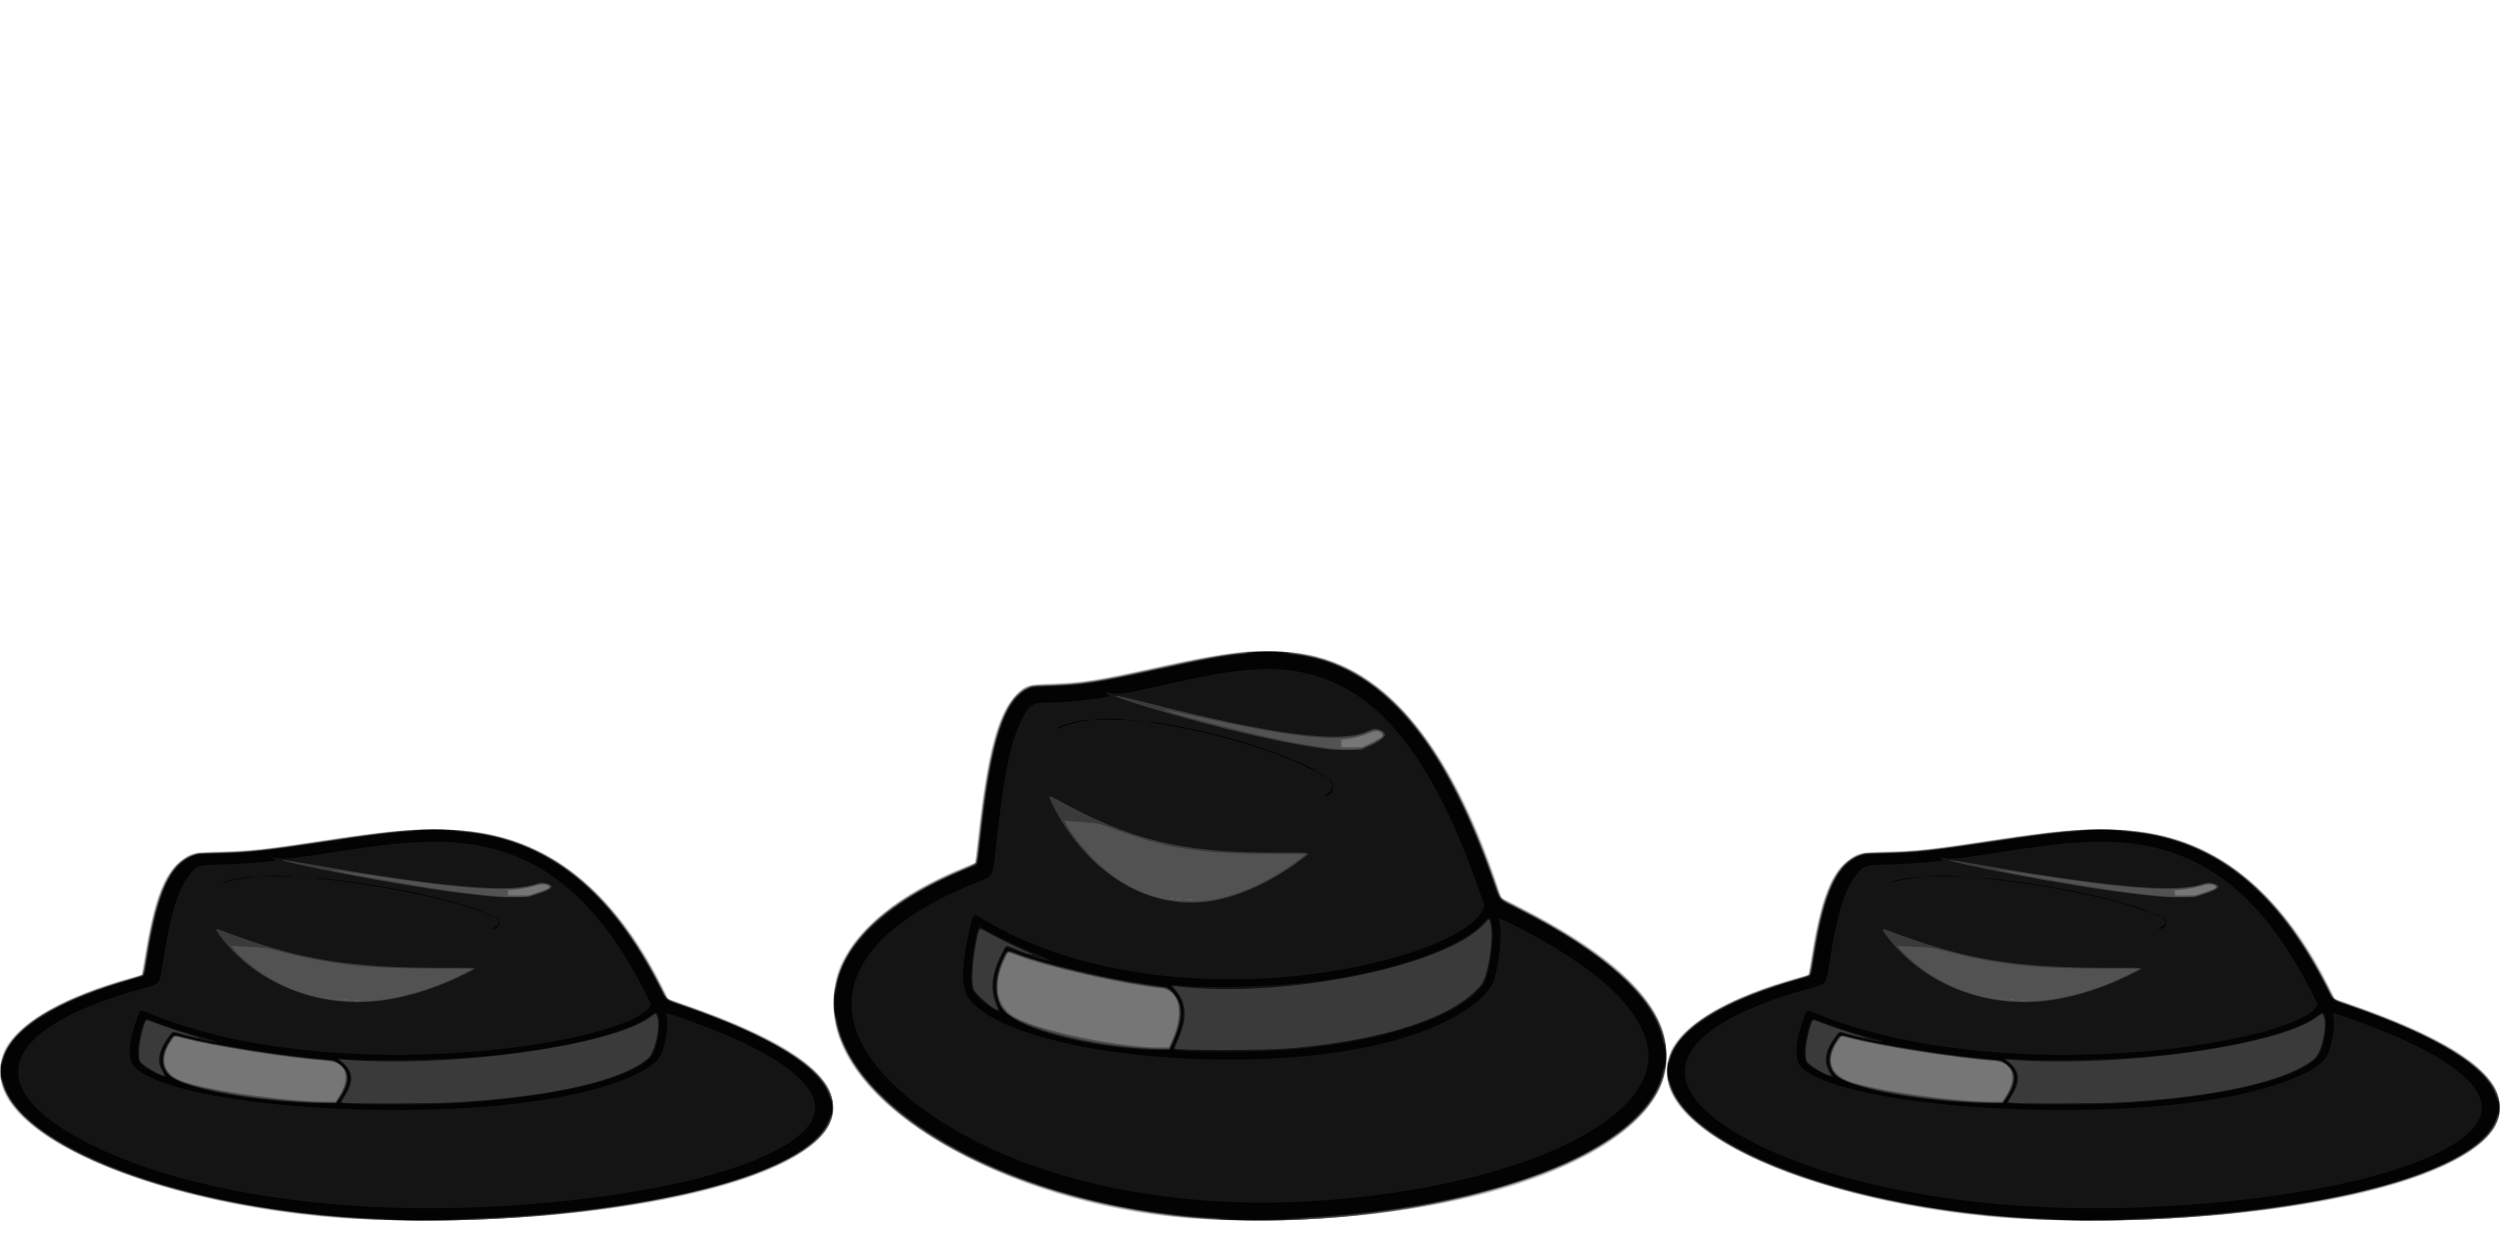
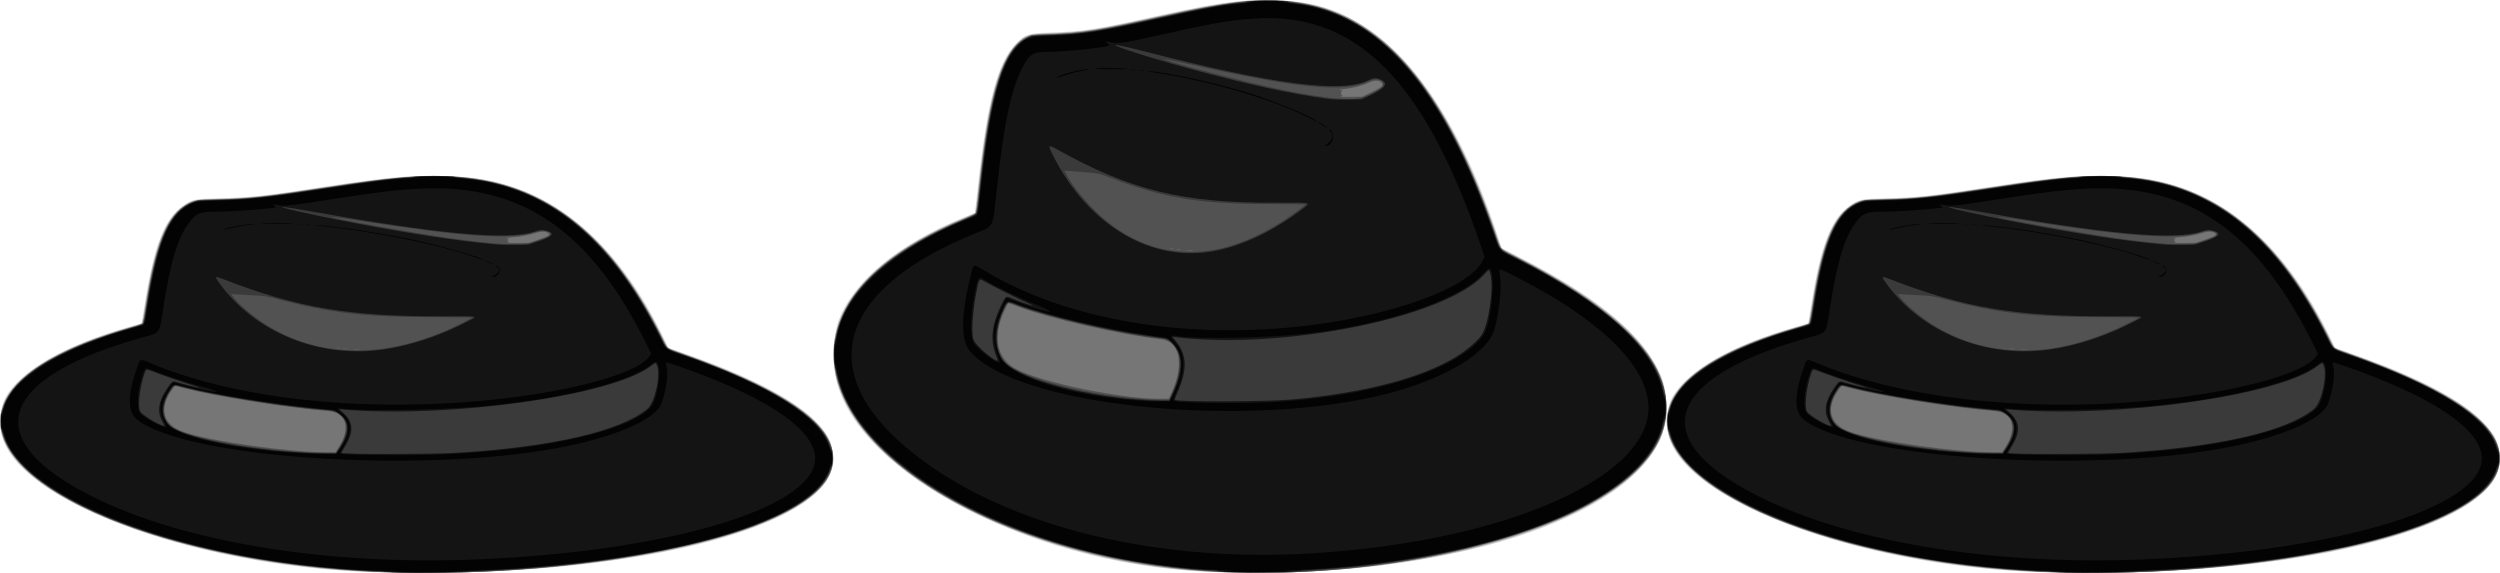
- <svg xmlns="http://www.w3.org/2000/svg" width="96" height="48" viewBox="0 0 25.4 12.7" version="1.1" id="svg10146">
+ <svg xmlns="http://www.w3.org/2000/svg" width="384" height="88" viewBox="0 0 101.6 23.283" version="1.1" id="svg10146">
  <defs id="defs10140" />
  <g id="layer1">
-     <g id="g9733" transform="matrix(0.03330221,0,0,0.03330221,8.520879,5.505627)">
+     <g id="g9733" transform="matrix(0.1332088,0,0,0.1339953,34.08352,-4.462017)">
      <path style="fill:#d0d0d0;stroke-width:0.265" d="M 111.73,206.674 C 56.291,204.082 1.825,174.502 -1.264,145.308 -1.825,140.003 -1.283,133.771 0.034,130.383 4.738,118.281 18.485,107.133 38.705,99.022 c 1.528,-0.613 2.808,-1.14 2.844,-1.17 0.036,-0.031 0.487,-3.856 1.001,-8.501 2.829,-25.539 6.009,-37.243 11.662,-42.913 2.783,-2.792 3.6,-3.045 10.555,-3.269 9.855,-0.318 13.911,-0.947 32.147,-4.987 20.9,-4.63 29.275,-5.536 41.54,-4.491 26.609,2.266 48.013,26.842 62.962,72.29 l 0.85,2.585 5.466,2.761 c 23.939,12.089 38.133,23.942 43.182,36.06 2.294,5.505 2.061,14.502 -0.511,19.753 -12.611,25.749 -71.918,42.657 -138.673,39.536 z" id="path9747" />
      <path style="fill:#a0a0a0;stroke-width:0.265" d="M 111.728,206.569 C 70.468,204.324 27.745,187.22 8.976,165.432 -12.247,140.795 -1.137,115.612 38.043,99.547 c 1.892,-0.776 3.522,-1.477 3.624,-1.559 0.101,-0.082 0.553,-3.542 1.004,-7.689 2.826,-26.007 6.01,-37.919 11.687,-43.721 2.579,-2.636 3.503,-2.916 10.409,-3.155 9.741,-0.337 14.279,-1.052 33.337,-5.253 21.04,-4.638 29.445,-5.539 40.644,-4.357 26.879,2.837 46.574,25.771 62.705,73.022 l 0.632,1.852 3.307,1.677 c 35.593,18.05 49.794,33.555 46.708,50.997 -4.956,28.011 -70.205,49.025 -140.372,45.208 z" id="path9745" />
      <path style="fill:#767676;stroke-width:0.265" d="M 115.169,206.714 C 45.117,202.866 -11.858,165.581 0.095,131.408 4.358,119.22 17.738,108.072 38.173,99.683 c 2.892,-1.187 3.744,-1.649 3.838,-2.082 0.067,-0.306 0.543,-4.425 1.058,-9.155 3.038,-27.9 7.14,-40.444 14.378,-43.967 1.092,-0.531 1.812,-0.623 6.261,-0.797 11.011,-0.43 14.709,-1.007 34.66,-5.415 23.735,-5.243 33.941,-6.037 45.44,-3.533 23.714,5.164 42.367,27.997 56.412,69.057 1.89,5.524 1.157,4.774 8.082,8.279 50.682,25.656 58.391,53.609 20.505,74.348 -25.523,13.971 -73.33,22.509 -113.639,20.295 z" id="path9743" />
      <path style="fill:#525252;stroke-width:0.265" d="M 118.741,206.804 C 55.139,204.333 -1.382,173.221 -1.348,140.702 -1.332,124.876 11.857,110.989 36.985,100.338 c 2.474,-1.049 4.648,-2.045 4.831,-2.215 0.211,-0.195 0.672,-3.359 1.256,-8.63 3.189,-28.779 7.114,-41.103 14.257,-44.768 l 1.617,-0.829 5.689,-0.187 c 9.774,-0.322 14.598,-1.065 32.307,-4.976 13.265,-2.93 17.056,-3.663 23.52,-4.553 36.713,-5.052 60.698,15.784 79.375,68.952 l 2.045,5.821 1.557,0.783 c 40.492,20.355 55.063,37.974 46.821,56.612 -10.679,24.147 -71.305,42.797 -131.518,40.457 z m -16.881,-55.122 c 3.591,-8.065 2.074,-14.878 -3.445,-15.475 -12.011,-1.298 -34.248,-6.338 -43.723,-9.908 -1.569,-0.591 -2.899,-1.075 -2.955,-1.075 -0.056,0 -0.574,1.008 -1.152,2.24 -3.765,8.035 -2.38,14.663 3.73,17.847 7.763,4.046 32.659,9.106 43.916,8.925 l 2.509,-0.04 z m 6.232,-42.525 c -0.473,-0.059 -1.247,-0.059 -1.72,0 -0.473,0.059 -0.086,0.107 0.86,0.107 0.946,0 1.333,-0.048 0.86,-0.107 z m -3.701,-0.259 c -0.325,-0.063 -0.921,-0.064 -1.323,-0.004 -0.402,0.061 -0.136,0.112 0.592,0.114 0.728,0.002 1.057,-0.048 0.731,-0.111 z m -2.38,-0.252 c -0.179,-0.072 -0.536,-0.077 -0.794,-0.01 -0.257,0.067 -0.111,0.126 0.326,0.132 0.437,0.005 0.647,-0.05 0.468,-0.122 z m 60.542,-47.385 c 3.099,-1.509 3.673,-1.982 3.24,-2.668 -0.615,-0.974 -2.187,-1.083 -3.921,-0.272 -1.949,0.912 -4.902,1.682 -7.544,1.968 -1.726,0.187 -1.864,0.238 -1.058,0.393 0.509,0.098 0.718,0.194 0.463,0.213 -0.308,0.023 -0.463,0.256 -0.463,0.696 0,0.44 0.155,0.673 0.463,0.696 0.255,0.019 0.046,0.129 -0.463,0.243 -0.569,0.128 0.5,0.186 2.778,0.151 l 3.704,-0.057 z" id="path9741" />
      <path style="fill:#3a3a3a;stroke-width:0.265" d="M 117.947,206.702 C 41.125,203.069 -18.732,160.564 3.309,125.295 9.349,115.629 21.591,106.723 38.137,99.956 c 4.525,-1.85 4.098,-1.133 4.798,-8.07 3.134,-31.078 7.64,-44.814 15.613,-47.603 0.536,-0.188 2.875,-0.369 5.556,-0.431 9.732,-0.225 14.288,-0.927 33.47,-5.153 19.389,-4.272 27.88,-5.511 35.454,-5.175 3.733,0.166 4.235,0.231 9.525,1.236 24.234,4.605 42.329,26.29 57.276,68.636 2.221,6.293 1.288,5.292 8.209,8.803 50.763,25.752 58.418,53.107 20.705,73.987 -24.433,13.527 -72.068,22.348 -110.796,20.517 z m -16.2,-54.164 c 4.034,-8.825 2.57,-15.97 -3.394,-16.567 -11.679,-1.169 -35.18,-6.586 -44.53,-10.264 -2.364,-0.93 -2.296,-0.972 -3.731,2.301 -2.874,6.553 -2.136,13.212 1.782,16.089 6.926,5.084 29.832,10.265 46.258,10.462 l 2.675,0.032 z m 12.231,-43.357 c 6.655,-1.043 14.582,-4.322 21.828,-9.027 2.497,-1.622 6.606,-4.622 6.611,-4.828 0.002,-0.073 -5.087,-0.137 -11.307,-0.144 -21.164,-0.022 -32.025,-1.812 -48.088,-7.924 -3.643,-1.386 -3.774,-1.415 -7.938,-1.708 -2.328,-0.164 -4.685,-0.35 -5.238,-0.414 l -1.004,-0.116 0.812,1.523 c 1.694,3.178 6.354,8.78 10.033,12.063 10.199,9.099 21.494,12.582 34.292,10.576 z m 45.244,-46.165 c 2.166,-0.599 6.487,-2.864 6.808,-3.569 0.817,-1.792 -1.791,-2.685 -4.319,-1.478 -7.396,3.529 -21.482,2.2 -54.438,-5.138 -4.27,-0.951 -7.814,-1.678 -7.875,-1.617 -0.522,0.522 26.48,7.484 37.07,9.557 11.922,2.334 19.669,3.099 22.754,2.246 z" id="path9739" />
      <path style="fill:#141414;stroke-width:0.265" d="m 119.805,206.8 c -2.18,-0.055 -4.079,-0.215 -4.22,-0.356 -0.141,-0.141 -0.977,-0.258 -1.858,-0.258 -4.141,-0.003 -14.245,-1.131 -22.528,-2.513 -47.193,-7.877 -86.29,-31.95 -91.526,-56.355 -0.25,-1.164 -0.58,-2.387 -0.735,-2.717 -0.369,-0.789 -0.364,-7.023 0.007,-7.796 0.158,-0.33 0.489,-1.493 0.735,-2.584 C 2.619,121.189 16.051,109.316 38.44,99.959 c 1.965,-0.821 3.654,-1.574 3.755,-1.674 0.1,-0.1 0.61,-4.051 1.133,-8.78 3.199,-28.939 7.012,-40.907 14.219,-44.623 1.354,-0.698 1.585,-0.727 7.219,-0.915 9.593,-0.319 14.933,-1.145 32.248,-4.986 14.926,-3.312 22.954,-4.773 26.216,-4.773 0.659,0 1.201,-0.135 1.261,-0.315 0.14,-0.421 12.315,-0.466 12.588,-0.047 0.101,0.155 0.932,0.358 1.847,0.451 25.477,2.598 45.682,25.607 60.796,69.232 2.157,6.227 1.281,5.269 7.862,8.592 26.066,13.161 41.177,26.745 43.863,39.43 0.185,0.873 0.451,1.737 0.591,1.921 0.327,0.427 0.335,6.682 0.009,6.906 -0.135,0.093 -0.386,0.79 -0.557,1.549 -4.742,21.072 -43.602,38.476 -97.029,43.455 -3.056,0.285 -7.342,0.598 -9.525,0.697 -2.183,0.099 -4.088,0.272 -4.233,0.384 -0.311,0.241 -15.163,0.481 -20.896,0.337 z m 18.25,-52.321 c 28.99,-2.592 49.654,-9.457 57.821,-19.212 2.29,-2.735 4.129,-14.653 2.929,-18.973 -0.391,-1.407 -0.306,-1.426 -2.031,0.437 -11.835,12.784 -60.794,22.679 -93.484,18.894 l -1.428,-0.165 1.116,1.412 c 3.376,4.27 3.45,8.68 0.266,15.777 -0.433,0.965 -0.715,1.827 -0.627,1.915 0.65,0.652 27.928,0.586 35.438,-0.086 z m -36.193,-1.669 c 2.428,-5.256 3.068,-9.316 1.938,-12.305 -0.744,-1.967 -2.883,-4.363 -4.062,-4.548 -0.463,-0.073 -3.044,-0.441 -5.736,-0.819 -12.23,-1.716 -31.534,-6.3 -39.444,-9.368 -3.199,-1.24 -3.115,-1.268 -4.369,1.477 -3.232,7.08 -2.621,13.853 1.531,16.988 7.115,5.372 28.936,10.342 46.466,10.584 l 2.729,0.038 z M 48.494,142.52 c 0,-0.091 -0.322,-1.014 -0.716,-2.051 -1.569,-4.129 -1.02,-8.836 1.676,-14.364 1.556,-3.192 1.51,-3.163 3.566,-2.241 1.907,0.855 6.038,2.261 6.192,2.107 0.055,-0.056 -1.232,-0.68 -2.861,-1.388 -2.726,-1.185 -9.364,-4.503 -12.011,-6.004 -1.43,-0.811 -1.508,-0.717 -2.199,2.676 -1.313,6.444 -1.734,13.312 -0.933,15.228 0.756,1.809 7.287,7.219 7.287,6.036 z m 66.527,-33.166 c 8.633,-1.723 17.831,-6.138 26.606,-12.769 2.566,-1.939 2.878,-1.868 -7.938,-1.81 -28.736,0.156 -44.715,-3.721 -67.395,-16.351 -2.397,-1.335 -2.494,-1.154 -0.987,1.847 10.799,21.502 30.361,32.946 49.713,29.083 z m 46.714,-46.946 c 5.194,-2.386 6.234,-3.902 3.442,-5.019 -1.456,-0.583 -1.8,-0.55 -3.743,0.357 -8.272,3.859 -28.951,1.149 -68.741,-9.009 -14.317,-3.655 -8.867,-1.239 8.332,3.693 16.435,4.713 32.606,8.476 43.778,10.187 6.033,0.924 5.73,0.899 10.451,0.859 l 4.233,-0.036 z" id="path9737" />
      <path style="fill:#030303;stroke-width:0.265" d="m 120.99,206.74 c -3.88,-0.137 -4.287,-0.187 -2.514,-0.306 l 2.117,-0.142 -2.381,-0.056 C 60.794,204.89 4.199,175.777 -0.571,145.134 c -0.198,-1.274 -0.39,-1.958 -0.426,-1.522 -0.133,1.602 -0.379,-2.447 -0.273,-4.498 0.082,-1.584 0.157,-1.917 0.299,-1.323 l 0.19,0.794 0.031,-0.843 C -0.237,123.935 16.501,108.414 40.756,99.251 c 1.852,-0.7 1.749,-0.352 2.698,-9.085 2.734,-25.162 5.975,-37.505 11.258,-42.873 2.616,-2.658 3.244,-2.856 9.781,-3.08 9.638,-0.33 14.787,-1.124 32.288,-4.98 15.559,-3.428 19.777,-4.2 26.671,-4.884 1.92,-0.19 3.015,-0.378 2.433,-0.418 -0.582,-0.039 0.311,-0.151 1.984,-0.247 1.673,-0.096 4.352,-0.097 5.953,-9.36e-4 1.601,0.096 2.434,0.209 1.852,0.252 -0.695,0.051 -0.242,0.155 1.323,0.303 27.224,2.575 46.604,24.103 62.592,69.531 2.138,6.076 1.492,5.316 6.729,7.908 27.299,13.508 42.754,27.606 45.22,41.248 0.205,1.135 0.402,1.767 0.437,1.403 0.035,-0.364 0.135,0.083 0.222,0.992 0.087,0.91 0.087,2.398 0,3.307 -0.087,0.91 -0.187,1.296 -0.222,0.86 -0.041,-0.505 -0.198,-0.056 -0.431,1.234 -3.865,21.359 -41.307,38.81 -94.968,44.262 -5.064,0.515 -15.045,1.188 -18.5,1.249 -2.661,0.047 -2.663,0.047 -0.814,0.218 1.663,0.154 1.526,0.176 -1.347,0.218 -1.76,0.026 -4.796,0.089 -6.747,0.141 -1.951,0.052 -5.631,0.021 -8.178,-0.07 z m 22.886,-5.592 c 60.708,-3.564 106.111,-23.974 103.051,-46.325 -1.693,-12.364 -16.447,-25.811 -42.384,-38.629 -3.261,-1.611 -3.213,-1.619 -2.823,0.451 0.634,3.368 -0.101,10.842 -1.621,16.466 -1.904,7.047 -14.637,14.801 -31.748,19.335 -42.808,11.342 -114.199,4.267 -128.341,-12.719 -2.732,-3.282 -2.719,-10.481 0.042,-21.952 1.13,-4.694 0.862,-4.542 4.342,-2.453 25.15,15.098 61.735,21.234 99.235,16.644 26.315,-3.221 48.957,-11.614 52.828,-19.582 l 0.598,-1.23 -1.146,-3.35 C 178.671,57.421 157.718,36.659 126.43,38.959 c -7.826,0.575 -12.319,1.363 -28.988,5.079 -11.187,2.494 -12.128,2.613 -15.214,1.917 l -0.794,-0.179 0.611,0.665 0.611,0.665 -0.611,0.15 c -3.104,0.761 -13.505,1.767 -18.27,1.767 -4.551,0 -5.593,0.664 -7.835,4.995 -3.378,6.525 -5.576,17.023 -7.707,36.81 -1.297,12.047 -0.734,10.911 -6.577,13.263 -41.263,16.609 -49.256,41.228 -21.076,64.914 27.317,22.961 73.704,35.055 123.296,32.144 z M 148.779,77.148 c 1.922,-1.325 2.391,-2.8 1.268,-3.983 -0.558,-0.587 -0.684,-0.825 -0.346,-0.651 2.034,1.045 1.112,5.085 -1.161,5.085 -0.284,0 -0.208,-0.143 0.239,-0.451 z m -1.293,-5.904 c -1.436,-0.943 -1.743,-1.252 -0.699,-0.703 1.136,0.598 2.428,1.501 2.117,1.479 -0.146,-0.01 -0.783,-0.36 -1.418,-0.776 z m -4.932,-2.664 C 131.743,63.239 113.023,57.831 96.913,55.394 c -1.819,-0.275 -2.95,-0.507 -2.514,-0.516 1.832,-0.036 8.75,1.14 15.346,2.609 4.133,0.921 6.53,1.531 12.965,3.303 7.222,1.989 21.533,7.677 22.996,9.14 0.394,0.394 0.269,0.34 -3.152,-1.35 z M 66.546,56.83 c 0.766,-0.834 7.109,-2.538 9.262,-2.489 0.807,0.019 0.434,0.133 -1.309,0.402 -1.341,0.207 -3.484,0.734 -4.763,1.171 -3.197,1.093 -3.409,1.154 -3.19,0.915 z m 25.274,-2.172 c 0.327,-0.063 0.863,-0.063 1.191,0 0.327,0.063 0.06,0.115 -0.595,0.115 -0.655,0 -0.923,-0.052 -0.595,-0.115 z m -2.778,-0.267 c 0.4,-0.061 1.055,-0.061 1.455,0 0.4,0.061 0.073,0.11 -0.728,0.11 -0.8,0 -1.128,-0.05 -0.728,-0.11 z M 78.525,54.031 c 1.56,-0.211 9.115,-0.082 9.357,0.161 0.068,0.068 -2.367,0.108 -5.41,0.089 -4.088,-0.026 -5.119,-0.091 -3.947,-0.25 z M 134.881,155.118 c 30.284,-2.093 54.847,-10.141 61.834,-20.259 2.097,-3.037 3.633,-15.81 2.327,-19.358 -0.434,-1.18 -0.636,-1.109 -2.437,0.857 -7.075,7.722 -28.734,15.11 -52.729,17.987 -12.819,1.537 -35.471,1.958 -41.474,0.771 -1.207,-0.239 -1.184,0.513 0.056,1.803 3.452,3.592 3.518,8.837 0.201,16.109 -0.37,0.812 -0.586,1.618 -0.479,1.791 0.474,0.766 22.968,0.973 32.7,0.3 z m -32.879,-2.113 c 3.458,-6.947 3.404,-12.368 -0.16,-15.932 -0.805,-0.805 -1.547,-1.294 -2.095,-1.38 -0.467,-0.073 -3.052,-0.443 -5.744,-0.82 -12.209,-1.713 -30.706,-6.095 -39.182,-9.283 -3.674,-1.382 -3.462,-1.441 -4.747,1.324 -2.727,5.864 -2.972,9.824 -0.893,14.455 2.616,5.829 19.787,11.546 39.663,13.206 1.892,0.158 3.916,0.327 4.498,0.376 0.582,0.049 2.547,0.077 4.366,0.063 l 3.307,-0.025 z M 49.087,142.803 c -0.038,-0.137 -0.443,-1.32 -0.899,-2.63 -0.997,-2.86 -1.133,-6.033 -0.381,-8.864 0.437,-1.645 3.145,-7.673 3.447,-7.673 0.08,0 1.128,0.404 2.331,0.897 1.202,0.494 3.685,1.382 5.518,1.975 6.518,2.107 7.277,1.633 1.224,-0.765 -5.723,-2.267 -13.096,-5.82 -16.626,-8.011 -0.802,-0.498 -1.214,-0.007 -1.665,1.98 -1.77,7.799 -2.151,15.308 -0.888,17.457 1.503,2.557 8.454,7.489 7.939,5.633 z" id="path9735" />
    </g>
-     <g id="g9733-7" transform="matrix(0.03330221,0,0,0.02287932,16.98755,7.663812)">
+     <g id="g9733-7" transform="matrix(0.1332088,0,0,0.09288313,67.95018,4.050761)">
      <path style="fill:#d0d0d0;stroke-width:0.265" d="M 111.73,206.674 C 56.291,204.082 1.825,174.502 -1.264,145.308 -1.825,140.003 -1.283,133.771 0.034,130.383 4.738,118.281 18.485,107.133 38.705,99.022 c 1.528,-0.613 2.808,-1.14 2.844,-1.17 0.036,-0.031 0.487,-3.856 1.001,-8.501 2.829,-25.539 6.009,-37.243 11.662,-42.913 2.783,-2.792 3.6,-3.045 10.555,-3.269 9.855,-0.318 13.911,-0.947 32.147,-4.987 20.9,-4.63 29.275,-5.536 41.54,-4.491 26.609,2.266 48.013,26.842 62.962,72.29 l 0.85,2.585 5.466,2.761 c 23.939,12.089 38.133,23.942 43.182,36.06 2.294,5.505 2.061,14.502 -0.511,19.753 -12.611,25.749 -71.918,42.657 -138.673,39.536 z" id="path9747-6" />
      <path style="fill:#a0a0a0;stroke-width:0.265" d="M 111.728,206.569 C 70.468,204.324 27.745,187.22 8.976,165.432 -12.247,140.795 -1.137,115.612 38.043,99.547 c 1.892,-0.776 3.522,-1.477 3.624,-1.559 0.101,-0.082 0.553,-3.542 1.004,-7.689 2.826,-26.007 6.01,-37.919 11.687,-43.721 2.579,-2.636 3.503,-2.916 10.409,-3.155 9.741,-0.337 14.279,-1.052 33.337,-5.253 21.04,-4.638 29.445,-5.539 40.644,-4.357 26.879,2.837 46.574,25.771 62.705,73.022 l 0.632,1.852 3.307,1.677 c 35.593,18.05 49.794,33.555 46.708,50.997 -4.956,28.011 -70.205,49.025 -140.372,45.208 z" id="path9745-0" />
      <path style="fill:#767676;stroke-width:0.265" d="M 115.169,206.714 C 45.117,202.866 -11.858,165.581 0.095,131.408 4.358,119.22 17.738,108.072 38.173,99.683 c 2.892,-1.187 3.744,-1.649 3.838,-2.082 0.067,-0.306 0.543,-4.425 1.058,-9.155 3.038,-27.9 7.14,-40.444 14.378,-43.967 1.092,-0.531 1.812,-0.623 6.261,-0.797 11.011,-0.43 14.709,-1.007 34.66,-5.415 23.735,-5.243 33.941,-6.037 45.44,-3.533 23.714,5.164 42.367,27.997 56.412,69.057 1.89,5.524 1.157,4.774 8.082,8.279 50.682,25.656 58.391,53.609 20.505,74.348 -25.523,13.971 -73.33,22.509 -113.639,20.295 z" id="path9743-0" />
      <path style="fill:#525252;stroke-width:0.265" d="M 118.741,206.804 C 55.139,204.333 -1.382,173.221 -1.348,140.702 -1.332,124.876 11.857,110.989 36.985,100.338 c 2.474,-1.049 4.648,-2.045 4.831,-2.215 0.211,-0.195 0.672,-3.359 1.256,-8.63 3.189,-28.779 7.114,-41.103 14.257,-44.768 l 1.617,-0.829 5.689,-0.187 c 9.774,-0.322 14.598,-1.065 32.307,-4.976 13.265,-2.93 17.056,-3.663 23.52,-4.553 36.713,-5.052 60.698,15.784 79.375,68.952 l 2.045,5.821 1.557,0.783 c 40.492,20.355 55.063,37.974 46.821,56.612 -10.679,24.147 -71.305,42.797 -131.518,40.457 z m -16.881,-55.122 c 3.591,-8.065 2.074,-14.878 -3.445,-15.475 -12.011,-1.298 -34.248,-6.338 -43.723,-9.908 -1.569,-0.591 -2.899,-1.075 -2.955,-1.075 -0.056,0 -0.574,1.008 -1.152,2.24 -3.765,8.035 -2.38,14.663 3.73,17.847 7.763,4.046 32.659,9.106 43.916,8.925 l 2.509,-0.04 z m 6.232,-42.525 c -0.473,-0.059 -1.247,-0.059 -1.72,0 -0.473,0.059 -0.086,0.107 0.86,0.107 0.946,0 1.333,-0.048 0.86,-0.107 z m -3.701,-0.259 c -0.325,-0.063 -0.921,-0.064 -1.323,-0.004 -0.402,0.061 -0.136,0.112 0.592,0.114 0.728,0.002 1.057,-0.048 0.731,-0.111 z m -2.38,-0.252 c -0.179,-0.072 -0.536,-0.077 -0.794,-0.01 -0.257,0.067 -0.111,0.126 0.326,0.132 0.437,0.005 0.647,-0.05 0.468,-0.122 z m 60.542,-47.385 c 3.099,-1.509 3.673,-1.982 3.24,-2.668 -0.615,-0.974 -2.187,-1.083 -3.921,-0.272 -1.949,0.912 -4.902,1.682 -7.544,1.968 -1.726,0.187 -1.864,0.238 -1.058,0.393 0.509,0.098 0.718,0.194 0.463,0.213 -0.308,0.023 -0.463,0.256 -0.463,0.696 0,0.44 0.155,0.673 0.463,0.696 0.255,0.019 0.046,0.129 -0.463,0.243 -0.569,0.128 0.5,0.186 2.778,0.151 l 3.704,-0.057 z" id="path9741-9" />
      <path style="fill:#3a3a3a;stroke-width:0.265" d="M 117.947,206.702 C 41.125,203.069 -18.732,160.564 3.309,125.295 9.349,115.629 21.591,106.723 38.137,99.956 c 4.525,-1.85 4.098,-1.133 4.798,-8.07 3.134,-31.078 7.64,-44.814 15.613,-47.603 0.536,-0.188 2.875,-0.369 5.556,-0.431 9.732,-0.225 14.288,-0.927 33.47,-5.153 19.389,-4.272 27.88,-5.511 35.454,-5.175 3.733,0.166 4.235,0.231 9.525,1.236 24.234,4.605 42.329,26.29 57.276,68.636 2.221,6.293 1.288,5.292 8.209,8.803 50.763,25.752 58.418,53.107 20.705,73.987 -24.433,13.527 -72.068,22.348 -110.796,20.517 z m -16.2,-54.164 c 4.034,-8.825 2.57,-15.97 -3.394,-16.567 -11.679,-1.169 -35.18,-6.586 -44.53,-10.264 -2.364,-0.93 -2.296,-0.972 -3.731,2.301 -2.874,6.553 -2.136,13.212 1.782,16.089 6.926,5.084 29.832,10.265 46.258,10.462 l 2.675,0.032 z m 12.231,-43.357 c 6.655,-1.043 14.582,-4.322 21.828,-9.027 2.497,-1.622 6.606,-4.622 6.611,-4.828 0.002,-0.073 -5.087,-0.137 -11.307,-0.144 -21.164,-0.022 -32.025,-1.812 -48.088,-7.924 -3.643,-1.386 -3.774,-1.415 -7.938,-1.708 -2.328,-0.164 -4.685,-0.35 -5.238,-0.414 l -1.004,-0.116 0.812,1.523 c 1.694,3.178 6.354,8.78 10.033,12.063 10.199,9.099 21.494,12.582 34.292,10.576 z m 45.244,-46.165 c 2.166,-0.599 6.487,-2.864 6.808,-3.569 0.817,-1.792 -1.791,-2.685 -4.319,-1.478 -7.396,3.529 -21.482,2.2 -54.438,-5.138 -4.27,-0.951 -7.814,-1.678 -7.875,-1.617 -0.522,0.522 26.48,7.484 37.07,9.557 11.922,2.334 19.669,3.099 22.754,2.246 z" id="path9739-5" />
      <path style="fill:#141414;stroke-width:0.265" d="m 119.805,206.8 c -2.18,-0.055 -4.079,-0.215 -4.22,-0.356 -0.141,-0.141 -0.977,-0.258 -1.858,-0.258 -4.141,-0.003 -14.245,-1.131 -22.528,-2.513 -47.193,-7.877 -86.29,-31.95 -91.526,-56.355 -0.25,-1.164 -0.58,-2.387 -0.735,-2.717 -0.369,-0.789 -0.364,-7.023 0.007,-7.796 0.158,-0.33 0.489,-1.493 0.735,-2.584 C 2.619,121.189 16.051,109.316 38.44,99.959 c 1.965,-0.821 3.654,-1.574 3.755,-1.674 0.1,-0.1 0.61,-4.051 1.133,-8.78 3.199,-28.939 7.012,-40.907 14.219,-44.623 1.354,-0.698 1.585,-0.727 7.219,-0.915 9.593,-0.319 14.933,-1.145 32.248,-4.986 14.926,-3.312 22.954,-4.773 26.216,-4.773 0.659,0 1.201,-0.135 1.261,-0.315 0.14,-0.421 12.315,-0.466 12.588,-0.047 0.101,0.155 0.932,0.358 1.847,0.451 25.477,2.598 45.682,25.607 60.796,69.232 2.157,6.227 1.281,5.269 7.862,8.592 26.066,13.161 41.177,26.745 43.863,39.43 0.185,0.873 0.451,1.737 0.591,1.921 0.327,0.427 0.335,6.682 0.009,6.906 -0.135,0.093 -0.386,0.79 -0.557,1.549 -4.742,21.072 -43.602,38.476 -97.029,43.455 -3.056,0.285 -7.342,0.598 -9.525,0.697 -2.183,0.099 -4.088,0.272 -4.233,0.384 -0.311,0.241 -15.163,0.481 -20.896,0.337 z m 18.25,-52.321 c 28.99,-2.592 49.654,-9.457 57.821,-19.212 2.29,-2.735 4.129,-14.653 2.929,-18.973 -0.391,-1.407 -0.306,-1.426 -2.031,0.437 -11.835,12.784 -60.794,22.679 -93.484,18.894 l -1.428,-0.165 1.116,1.412 c 3.376,4.27 3.45,8.68 0.266,15.777 -0.433,0.965 -0.715,1.827 -0.627,1.915 0.65,0.652 27.928,0.586 35.438,-0.086 z m -36.193,-1.669 c 2.428,-5.256 3.068,-9.316 1.938,-12.305 -0.744,-1.967 -2.883,-4.363 -4.062,-4.548 -0.463,-0.073 -3.044,-0.441 -5.736,-0.819 -12.23,-1.716 -31.534,-6.3 -39.444,-9.368 -3.199,-1.24 -3.115,-1.268 -4.369,1.477 -3.232,7.08 -2.621,13.853 1.531,16.988 7.115,5.372 28.936,10.342 46.466,10.584 l 2.729,0.038 z M 48.494,142.52 c 0,-0.091 -0.322,-1.014 -0.716,-2.051 -1.569,-4.129 -1.02,-8.836 1.676,-14.364 1.556,-3.192 1.51,-3.163 3.566,-2.241 1.907,0.855 6.038,2.261 6.192,2.107 0.055,-0.056 -1.232,-0.68 -2.861,-1.388 -2.726,-1.185 -9.364,-4.503 -12.011,-6.004 -1.43,-0.811 -1.508,-0.717 -2.199,2.676 -1.313,6.444 -1.734,13.312 -0.933,15.228 0.756,1.809 7.287,7.219 7.287,6.036 z m 66.527,-33.166 c 8.633,-1.723 17.831,-6.138 26.606,-12.769 2.566,-1.939 2.878,-1.868 -7.938,-1.81 -28.736,0.156 -44.715,-3.721 -67.395,-16.351 -2.397,-1.335 -2.494,-1.154 -0.987,1.847 10.799,21.502 30.361,32.946 49.713,29.083 z m 46.714,-46.946 c 5.194,-2.386 6.234,-3.902 3.442,-5.019 -1.456,-0.583 -1.8,-0.55 -3.743,0.357 -8.272,3.859 -28.951,1.149 -68.741,-9.009 -14.317,-3.655 -8.867,-1.239 8.332,3.693 16.435,4.713 32.606,8.476 43.778,10.187 6.033,0.924 5.73,0.899 10.451,0.859 l 4.233,-0.036 z" id="path9737-6" />
      <path style="fill:#030303;stroke-width:0.265" d="m 120.99,206.74 c -3.88,-0.137 -4.287,-0.187 -2.514,-0.306 l 2.117,-0.142 -2.381,-0.056 C 60.794,204.89 4.199,175.777 -0.571,145.134 c -0.198,-1.274 -0.39,-1.958 -0.426,-1.522 -0.133,1.602 -0.379,-2.447 -0.273,-4.498 0.082,-1.584 0.157,-1.917 0.299,-1.323 l 0.19,0.794 0.031,-0.843 C -0.237,123.935 16.501,108.414 40.756,99.251 c 1.852,-0.7 1.749,-0.352 2.698,-9.085 2.734,-25.162 5.975,-37.505 11.258,-42.873 2.616,-2.658 3.244,-2.856 9.781,-3.08 9.638,-0.33 14.787,-1.124 32.288,-4.98 15.559,-3.428 19.777,-4.2 26.671,-4.884 1.92,-0.19 3.015,-0.378 2.433,-0.418 -0.582,-0.039 0.311,-0.151 1.984,-0.247 1.673,-0.096 4.352,-0.097 5.953,-9.36e-4 1.601,0.096 2.434,0.209 1.852,0.252 -0.695,0.051 -0.242,0.155 1.323,0.303 27.224,2.575 46.604,24.103 62.592,69.531 2.138,6.076 1.492,5.316 6.729,7.908 27.299,13.508 42.754,27.606 45.22,41.248 0.205,1.135 0.402,1.767 0.437,1.403 0.035,-0.364 0.135,0.083 0.222,0.992 0.087,0.91 0.087,2.398 0,3.307 -0.087,0.91 -0.187,1.296 -0.222,0.86 -0.041,-0.505 -0.198,-0.056 -0.431,1.234 -3.865,21.359 -41.307,38.81 -94.968,44.262 -5.064,0.515 -15.045,1.188 -18.5,1.249 -2.661,0.047 -2.663,0.047 -0.814,0.218 1.663,0.154 1.526,0.176 -1.347,0.218 -1.76,0.026 -4.796,0.089 -6.747,0.141 -1.951,0.052 -5.631,0.021 -8.178,-0.07 z m 22.886,-5.592 c 60.708,-3.564 106.111,-23.974 103.051,-46.325 -1.693,-12.364 -16.447,-25.811 -42.384,-38.629 -3.261,-1.611 -3.213,-1.619 -2.823,0.451 0.634,3.368 -0.101,10.842 -1.621,16.466 -1.904,7.047 -14.637,14.801 -31.748,19.335 -42.808,11.342 -114.199,4.267 -128.341,-12.719 -2.732,-3.282 -2.719,-10.481 0.042,-21.952 1.13,-4.694 0.862,-4.542 4.342,-2.453 25.15,15.098 61.735,21.234 99.235,16.644 26.315,-3.221 48.957,-11.614 52.828,-19.582 l 0.598,-1.23 -1.146,-3.35 C 178.671,57.421 157.718,36.659 126.43,38.959 c -7.826,0.575 -12.319,1.363 -28.988,5.079 -11.187,2.494 -12.128,2.613 -15.214,1.917 l -0.794,-0.179 0.611,0.665 0.611,0.665 -0.611,0.15 c -3.104,0.761 -13.505,1.767 -18.27,1.767 -4.551,0 -5.593,0.664 -7.835,4.995 -3.378,6.525 -5.576,17.023 -7.707,36.81 -1.297,12.047 -0.734,10.911 -6.577,13.263 -41.263,16.609 -49.256,41.228 -21.076,64.914 27.317,22.961 73.704,35.055 123.296,32.144 z M 148.779,77.148 c 1.922,-1.325 2.391,-2.8 1.268,-3.983 -0.558,-0.587 -0.684,-0.825 -0.346,-0.651 2.034,1.045 1.112,5.085 -1.161,5.085 -0.284,0 -0.208,-0.143 0.239,-0.451 z m -1.293,-5.904 c -1.436,-0.943 -1.743,-1.252 -0.699,-0.703 1.136,0.598 2.428,1.501 2.117,1.479 -0.146,-0.01 -0.783,-0.36 -1.418,-0.776 z m -4.932,-2.664 C 131.743,63.239 113.023,57.831 96.913,55.394 c -1.819,-0.275 -2.95,-0.507 -2.514,-0.516 1.832,-0.036 8.75,1.14 15.346,2.609 4.133,0.921 6.53,1.531 12.965,3.303 7.222,1.989 21.533,7.677 22.996,9.14 0.394,0.394 0.269,0.34 -3.152,-1.35 z M 66.546,56.83 c 0.766,-0.834 7.109,-2.538 9.262,-2.489 0.807,0.019 0.434,0.133 -1.309,0.402 -1.341,0.207 -3.484,0.734 -4.763,1.171 -3.197,1.093 -3.409,1.154 -3.19,0.915 z m 25.274,-2.172 c 0.327,-0.063 0.863,-0.063 1.191,0 0.327,0.063 0.06,0.115 -0.595,0.115 -0.655,0 -0.923,-0.052 -0.595,-0.115 z m -2.778,-0.267 c 0.4,-0.061 1.055,-0.061 1.455,0 0.4,0.061 0.073,0.11 -0.728,0.11 -0.8,0 -1.128,-0.05 -0.728,-0.11 z M 78.525,54.031 c 1.56,-0.211 9.115,-0.082 9.357,0.161 0.068,0.068 -2.367,0.108 -5.41,0.089 -4.088,-0.026 -5.119,-0.091 -3.947,-0.25 z M 134.881,155.118 c 30.284,-2.093 54.847,-10.141 61.834,-20.259 2.097,-3.037 3.633,-15.81 2.327,-19.358 -0.434,-1.18 -0.636,-1.109 -2.437,0.857 -7.075,7.722 -28.734,15.11 -52.729,17.987 -12.819,1.537 -35.471,1.958 -41.474,0.771 -1.207,-0.239 -1.184,0.513 0.056,1.803 3.452,3.592 3.518,8.837 0.201,16.109 -0.37,0.812 -0.586,1.618 -0.479,1.791 0.474,0.766 22.968,0.973 32.7,0.3 z m -32.879,-2.113 c 3.458,-6.947 3.404,-12.368 -0.16,-15.932 -0.805,-0.805 -1.547,-1.294 -2.095,-1.38 -0.467,-0.073 -3.052,-0.443 -5.744,-0.82 -12.209,-1.713 -30.706,-6.095 -39.182,-9.283 -3.674,-1.382 -3.462,-1.441 -4.747,1.324 -2.727,5.864 -2.972,9.824 -0.893,14.455 2.616,5.829 19.787,11.546 39.663,13.206 1.892,0.158 3.916,0.327 4.498,0.376 0.582,0.049 2.547,0.077 4.366,0.063 l 3.307,-0.025 z M 49.087,142.803 c -0.038,-0.137 -0.443,-1.32 -0.899,-2.63 -0.997,-2.86 -1.133,-6.033 -0.381,-8.864 0.437,-1.645 3.145,-7.673 3.447,-7.673 0.08,0 1.128,0.404 2.331,0.897 1.202,0.494 3.685,1.382 5.518,1.975 6.518,2.107 7.277,1.633 1.224,-0.765 -5.723,-2.267 -13.096,-5.82 -16.626,-8.011 -0.802,-0.498 -1.214,-0.007 -1.665,1.98 -1.77,7.799 -2.151,15.308 -0.888,17.457 1.503,2.557 8.454,7.489 7.939,5.633 z" id="path9735-2" />
    </g>
-     <g id="g9733-7-6" transform="matrix(0.03330221,0,0,0.02287932,0.05421276,7.66378)">
+     <g id="g9733-7-6" transform="matrix(0.1332088,0,0,0.09288313,0.216851,4.050761)">
      <path style="fill:#d0d0d0;stroke-width:0.265" d="M 111.73,206.674 C 56.291,204.082 1.825,174.502 -1.264,145.308 -1.825,140.003 -1.283,133.771 0.034,130.383 4.738,118.281 18.485,107.133 38.705,99.022 c 1.528,-0.613 2.808,-1.14 2.844,-1.17 0.036,-0.031 0.487,-3.856 1.001,-8.501 2.829,-25.539 6.009,-37.243 11.662,-42.913 2.783,-2.792 3.6,-3.045 10.555,-3.269 9.855,-0.318 13.911,-0.947 32.147,-4.987 20.9,-4.63 29.275,-5.536 41.54,-4.491 26.609,2.266 48.013,26.842 62.962,72.29 l 0.85,2.585 5.466,2.761 c 23.939,12.089 38.133,23.942 43.182,36.06 2.294,5.505 2.061,14.502 -0.511,19.753 -12.611,25.749 -71.918,42.657 -138.673,39.536 z" id="path9747-6-3" />
      <path style="fill:#a0a0a0;stroke-width:0.265" d="M 111.728,206.569 C 70.468,204.324 27.745,187.22 8.976,165.432 -12.247,140.795 -1.137,115.612 38.043,99.547 c 1.892,-0.776 3.522,-1.477 3.624,-1.559 0.101,-0.082 0.553,-3.542 1.004,-7.689 2.826,-26.007 6.01,-37.919 11.687,-43.721 2.579,-2.636 3.503,-2.916 10.409,-3.155 9.741,-0.337 14.279,-1.052 33.337,-5.253 21.04,-4.638 29.445,-5.539 40.644,-4.357 26.879,2.837 46.574,25.771 62.705,73.022 l 0.632,1.852 3.307,1.677 c 35.593,18.05 49.794,33.555 46.708,50.997 -4.956,28.011 -70.205,49.025 -140.372,45.208 z" id="path9745-0-0" />
      <path style="fill:#767676;stroke-width:0.265" d="M 115.169,206.714 C 45.117,202.866 -11.858,165.581 0.095,131.408 4.358,119.22 17.738,108.072 38.173,99.683 c 2.892,-1.187 3.744,-1.649 3.838,-2.082 0.067,-0.306 0.543,-4.425 1.058,-9.155 3.038,-27.9 7.14,-40.444 14.378,-43.967 1.092,-0.531 1.812,-0.623 6.261,-0.797 11.011,-0.43 14.709,-1.007 34.66,-5.415 23.735,-5.243 33.941,-6.037 45.44,-3.533 23.714,5.164 42.367,27.997 56.412,69.057 1.89,5.524 1.157,4.774 8.082,8.279 50.682,25.656 58.391,53.609 20.505,74.348 -25.523,13.971 -73.33,22.509 -113.639,20.295 z" id="path9743-0-8" />
      <path style="fill:#525252;stroke-width:0.265" d="M 118.741,206.804 C 55.139,204.333 -1.382,173.221 -1.348,140.702 -1.332,124.876 11.857,110.989 36.985,100.338 c 2.474,-1.049 4.648,-2.045 4.831,-2.215 0.211,-0.195 0.672,-3.359 1.256,-8.63 3.189,-28.779 7.114,-41.103 14.257,-44.768 l 1.617,-0.829 5.689,-0.187 c 9.774,-0.322 14.598,-1.065 32.307,-4.976 13.265,-2.93 17.056,-3.663 23.52,-4.553 36.713,-5.052 60.698,15.784 79.375,68.952 l 2.045,5.821 1.557,0.783 c 40.492,20.355 55.063,37.974 46.821,56.612 -10.679,24.147 -71.305,42.797 -131.518,40.457 z m -16.881,-55.122 c 3.591,-8.065 2.074,-14.878 -3.445,-15.475 -12.011,-1.298 -34.248,-6.338 -43.723,-9.908 -1.569,-0.591 -2.899,-1.075 -2.955,-1.075 -0.056,0 -0.574,1.008 -1.152,2.24 -3.765,8.035 -2.38,14.663 3.73,17.847 7.763,4.046 32.659,9.106 43.916,8.925 l 2.509,-0.04 z m 6.232,-42.525 c -0.473,-0.059 -1.247,-0.059 -1.72,0 -0.473,0.059 -0.086,0.107 0.86,0.107 0.946,0 1.333,-0.048 0.86,-0.107 z m -3.701,-0.259 c -0.325,-0.063 -0.921,-0.064 -1.323,-0.004 -0.402,0.061 -0.136,0.112 0.592,0.114 0.728,0.002 1.057,-0.048 0.731,-0.111 z m -2.38,-0.252 c -0.179,-0.072 -0.536,-0.077 -0.794,-0.01 -0.257,0.067 -0.111,0.126 0.326,0.132 0.437,0.005 0.647,-0.05 0.468,-0.122 z m 60.542,-47.385 c 3.099,-1.509 3.673,-1.982 3.24,-2.668 -0.615,-0.974 -2.187,-1.083 -3.921,-0.272 -1.949,0.912 -4.902,1.682 -7.544,1.968 -1.726,0.187 -1.864,0.238 -1.058,0.393 0.509,0.098 0.718,0.194 0.463,0.213 -0.308,0.023 -0.463,0.256 -0.463,0.696 0,0.44 0.155,0.673 0.463,0.696 0.255,0.019 0.046,0.129 -0.463,0.243 -0.569,0.128 0.5,0.186 2.778,0.151 l 3.704,-0.057 z" id="path9741-9-4" />
      <path style="fill:#3a3a3a;stroke-width:0.265" d="M 117.947,206.702 C 41.125,203.069 -18.732,160.564 3.309,125.295 9.349,115.629 21.591,106.723 38.137,99.956 c 4.525,-1.85 4.098,-1.133 4.798,-8.07 3.134,-31.078 7.64,-44.814 15.613,-47.603 0.536,-0.188 2.875,-0.369 5.556,-0.431 9.732,-0.225 14.288,-0.927 33.47,-5.153 19.389,-4.272 27.88,-5.511 35.454,-5.175 3.733,0.166 4.235,0.231 9.525,1.236 24.234,4.605 42.329,26.29 57.276,68.636 2.221,6.293 1.288,5.292 8.209,8.803 50.763,25.752 58.418,53.107 20.705,73.987 -24.433,13.527 -72.068,22.348 -110.796,20.517 z m -16.2,-54.164 c 4.034,-8.825 2.57,-15.97 -3.394,-16.567 -11.679,-1.169 -35.18,-6.586 -44.53,-10.264 -2.364,-0.93 -2.296,-0.972 -3.731,2.301 -2.874,6.553 -2.136,13.212 1.782,16.089 6.926,5.084 29.832,10.265 46.258,10.462 l 2.675,0.032 z m 12.231,-43.357 c 6.655,-1.043 14.582,-4.322 21.828,-9.027 2.497,-1.622 6.606,-4.622 6.611,-4.828 0.002,-0.073 -5.087,-0.137 -11.307,-0.144 -21.164,-0.022 -32.025,-1.812 -48.088,-7.924 -3.643,-1.386 -3.774,-1.415 -7.938,-1.708 -2.328,-0.164 -4.685,-0.35 -5.238,-0.414 l -1.004,-0.116 0.812,1.523 c 1.694,3.178 6.354,8.78 10.033,12.063 10.199,9.099 21.494,12.582 34.292,10.576 z m 45.244,-46.165 c 2.166,-0.599 6.487,-2.864 6.808,-3.569 0.817,-1.792 -1.791,-2.685 -4.319,-1.478 -7.396,3.529 -21.482,2.2 -54.438,-5.138 -4.27,-0.951 -7.814,-1.678 -7.875,-1.617 -0.522,0.522 26.48,7.484 37.07,9.557 11.922,2.334 19.669,3.099 22.754,2.246 z" id="path9739-5-0" />
      <path style="fill:#141414;stroke-width:0.265" d="m 119.805,206.8 c -2.18,-0.055 -4.079,-0.215 -4.22,-0.356 -0.141,-0.141 -0.977,-0.258 -1.858,-0.258 -4.141,-0.003 -14.245,-1.131 -22.528,-2.513 -47.193,-7.877 -86.29,-31.95 -91.526,-56.355 -0.25,-1.164 -0.58,-2.387 -0.735,-2.717 -0.369,-0.789 -0.364,-7.023 0.007,-7.796 0.158,-0.33 0.489,-1.493 0.735,-2.584 C 2.619,121.189 16.051,109.316 38.44,99.959 c 1.965,-0.821 3.654,-1.574 3.755,-1.674 0.1,-0.1 0.61,-4.051 1.133,-8.78 3.199,-28.939 7.012,-40.907 14.219,-44.623 1.354,-0.698 1.585,-0.727 7.219,-0.915 9.593,-0.319 14.933,-1.145 32.248,-4.986 14.926,-3.312 22.954,-4.773 26.216,-4.773 0.659,0 1.201,-0.135 1.261,-0.315 0.14,-0.421 12.315,-0.466 12.588,-0.047 0.101,0.155 0.932,0.358 1.847,0.451 25.477,2.598 45.682,25.607 60.796,69.232 2.157,6.227 1.281,5.269 7.862,8.592 26.066,13.161 41.177,26.745 43.863,39.43 0.185,0.873 0.451,1.737 0.591,1.921 0.327,0.427 0.335,6.682 0.009,6.906 -0.135,0.093 -0.386,0.79 -0.557,1.549 -4.742,21.072 -43.602,38.476 -97.029,43.455 -3.056,0.285 -7.342,0.598 -9.525,0.697 -2.183,0.099 -4.088,0.272 -4.233,0.384 -0.311,0.241 -15.163,0.481 -20.896,0.337 z m 18.25,-52.321 c 28.99,-2.592 49.654,-9.457 57.821,-19.212 2.29,-2.735 4.129,-14.653 2.929,-18.973 -0.391,-1.407 -0.306,-1.426 -2.031,0.437 -11.835,12.784 -60.794,22.679 -93.484,18.894 l -1.428,-0.165 1.116,1.412 c 3.376,4.27 3.45,8.68 0.266,15.777 -0.433,0.965 -0.715,1.827 -0.627,1.915 0.65,0.652 27.928,0.586 35.438,-0.086 z m -36.193,-1.669 c 2.428,-5.256 3.068,-9.316 1.938,-12.305 -0.744,-1.967 -2.883,-4.363 -4.062,-4.548 -0.463,-0.073 -3.044,-0.441 -5.736,-0.819 -12.23,-1.716 -31.534,-6.3 -39.444,-9.368 -3.199,-1.24 -3.115,-1.268 -4.369,1.477 -3.232,7.08 -2.621,13.853 1.531,16.988 7.115,5.372 28.936,10.342 46.466,10.584 l 2.729,0.038 z M 48.494,142.52 c 0,-0.091 -0.322,-1.014 -0.716,-2.051 -1.569,-4.129 -1.02,-8.836 1.676,-14.364 1.556,-3.192 1.51,-3.163 3.566,-2.241 1.907,0.855 6.038,2.261 6.192,2.107 0.055,-0.056 -1.232,-0.68 -2.861,-1.388 -2.726,-1.185 -9.364,-4.503 -12.011,-6.004 -1.43,-0.811 -1.508,-0.717 -2.199,2.676 -1.313,6.444 -1.734,13.312 -0.933,15.228 0.756,1.809 7.287,7.219 7.287,6.036 z m 66.527,-33.166 c 8.633,-1.723 17.831,-6.138 26.606,-12.769 2.566,-1.939 2.878,-1.868 -7.938,-1.81 -28.736,0.156 -44.715,-3.721 -67.395,-16.351 -2.397,-1.335 -2.494,-1.154 -0.987,1.847 10.799,21.502 30.361,32.946 49.713,29.083 z m 46.714,-46.946 c 5.194,-2.386 6.234,-3.902 3.442,-5.019 -1.456,-0.583 -1.8,-0.55 -3.743,0.357 -8.272,3.859 -28.951,1.149 -68.741,-9.009 -14.317,-3.655 -8.867,-1.239 8.332,3.693 16.435,4.713 32.606,8.476 43.778,10.187 6.033,0.924 5.73,0.899 10.451,0.859 l 4.233,-0.036 z" id="path9737-6-4" />
      <path style="fill:#030303;stroke-width:0.265" d="m 120.99,206.74 c -3.88,-0.137 -4.287,-0.187 -2.514,-0.306 l 2.117,-0.142 -2.381,-0.056 C 60.794,204.89 4.199,175.777 -0.571,145.134 c -0.198,-1.274 -0.39,-1.958 -0.426,-1.522 -0.133,1.602 -0.379,-2.447 -0.273,-4.498 0.082,-1.584 0.157,-1.917 0.299,-1.323 l 0.19,0.794 0.031,-0.843 C -0.237,123.935 16.501,108.414 40.756,99.251 c 1.852,-0.7 1.749,-0.352 2.698,-9.085 2.734,-25.162 5.975,-37.505 11.258,-42.873 2.616,-2.658 3.244,-2.856 9.781,-3.08 9.638,-0.33 14.787,-1.124 32.288,-4.98 15.559,-3.428 19.777,-4.2 26.671,-4.884 1.92,-0.19 3.015,-0.378 2.433,-0.418 -0.582,-0.039 0.311,-0.151 1.984,-0.247 1.673,-0.096 4.352,-0.097 5.953,-9.36e-4 1.601,0.096 2.434,0.209 1.852,0.252 -0.695,0.051 -0.242,0.155 1.323,0.303 27.224,2.575 46.604,24.103 62.592,69.531 2.138,6.076 1.492,5.316 6.729,7.908 27.299,13.508 42.754,27.606 45.22,41.248 0.205,1.135 0.402,1.767 0.437,1.403 0.035,-0.364 0.135,0.083 0.222,0.992 0.087,0.91 0.087,2.398 0,3.307 -0.087,0.91 -0.187,1.296 -0.222,0.86 -0.041,-0.505 -0.198,-0.056 -0.431,1.234 -3.865,21.359 -41.307,38.81 -94.968,44.262 -5.064,0.515 -15.045,1.188 -18.5,1.249 -2.661,0.047 -2.663,0.047 -0.814,0.218 1.663,0.154 1.526,0.176 -1.347,0.218 -1.76,0.026 -4.796,0.089 -6.747,0.141 -1.951,0.052 -5.631,0.021 -8.178,-0.07 z m 22.886,-5.592 c 60.708,-3.564 106.111,-23.974 103.051,-46.325 -1.693,-12.364 -16.447,-25.811 -42.384,-38.629 -3.261,-1.611 -3.213,-1.619 -2.823,0.451 0.634,3.368 -0.101,10.842 -1.621,16.466 -1.904,7.047 -14.637,14.801 -31.748,19.335 -42.808,11.342 -114.199,4.267 -128.341,-12.719 -2.732,-3.282 -2.719,-10.481 0.042,-21.952 1.13,-4.694 0.862,-4.542 4.342,-2.453 25.15,15.098 61.735,21.234 99.235,16.644 26.315,-3.221 48.957,-11.614 52.828,-19.582 l 0.598,-1.23 -1.146,-3.35 C 178.671,57.421 157.718,36.659 126.43,38.959 c -7.826,0.575 -12.319,1.363 -28.988,5.079 -11.187,2.494 -12.128,2.613 -15.214,1.917 l -0.794,-0.179 0.611,0.665 0.611,0.665 -0.611,0.15 c -3.104,0.761 -13.505,1.767 -18.27,1.767 -4.551,0 -5.593,0.664 -7.835,4.995 -3.378,6.525 -5.576,17.023 -7.707,36.81 -1.297,12.047 -0.734,10.911 -6.577,13.263 -41.263,16.609 -49.256,41.228 -21.076,64.914 27.317,22.961 73.704,35.055 123.296,32.144 z M 148.779,77.148 c 1.922,-1.325 2.391,-2.8 1.268,-3.983 -0.558,-0.587 -0.684,-0.825 -0.346,-0.651 2.034,1.045 1.112,5.085 -1.161,5.085 -0.284,0 -0.208,-0.143 0.239,-0.451 z m -1.293,-5.904 c -1.436,-0.943 -1.743,-1.252 -0.699,-0.703 1.136,0.598 2.428,1.501 2.117,1.479 -0.146,-0.01 -0.783,-0.36 -1.418,-0.776 z m -4.932,-2.664 C 131.743,63.239 113.023,57.831 96.913,55.394 c -1.819,-0.275 -2.95,-0.507 -2.514,-0.516 1.832,-0.036 8.75,1.14 15.346,2.609 4.133,0.921 6.53,1.531 12.965,3.303 7.222,1.989 21.533,7.677 22.996,9.14 0.394,0.394 0.269,0.34 -3.152,-1.35 z M 66.546,56.83 c 0.766,-0.834 7.109,-2.538 9.262,-2.489 0.807,0.019 0.434,0.133 -1.309,0.402 -1.341,0.207 -3.484,0.734 -4.763,1.171 -3.197,1.093 -3.409,1.154 -3.19,0.915 z m 25.274,-2.172 c 0.327,-0.063 0.863,-0.063 1.191,0 0.327,0.063 0.06,0.115 -0.595,0.115 -0.655,0 -0.923,-0.052 -0.595,-0.115 z m -2.778,-0.267 c 0.4,-0.061 1.055,-0.061 1.455,0 0.4,0.061 0.073,0.11 -0.728,0.11 -0.8,0 -1.128,-0.05 -0.728,-0.11 z M 78.525,54.031 c 1.56,-0.211 9.115,-0.082 9.357,0.161 0.068,0.068 -2.367,0.108 -5.41,0.089 -4.088,-0.026 -5.119,-0.091 -3.947,-0.25 z M 134.881,155.118 c 30.284,-2.093 54.847,-10.141 61.834,-20.259 2.097,-3.037 3.633,-15.81 2.327,-19.358 -0.434,-1.18 -0.636,-1.109 -2.437,0.857 -7.075,7.722 -28.734,15.11 -52.729,17.987 -12.819,1.537 -35.471,1.958 -41.474,0.771 -1.207,-0.239 -1.184,0.513 0.056,1.803 3.452,3.592 3.518,8.837 0.201,16.109 -0.37,0.812 -0.586,1.618 -0.479,1.791 0.474,0.766 22.968,0.973 32.7,0.3 z m -32.879,-2.113 c 3.458,-6.947 3.404,-12.368 -0.16,-15.932 -0.805,-0.805 -1.547,-1.294 -2.095,-1.38 -0.467,-0.073 -3.052,-0.443 -5.744,-0.82 -12.209,-1.713 -30.706,-6.095 -39.182,-9.283 -3.674,-1.382 -3.462,-1.441 -4.747,1.324 -2.727,5.864 -2.972,9.824 -0.893,14.455 2.616,5.829 19.787,11.546 39.663,13.206 1.892,0.158 3.916,0.327 4.498,0.376 0.582,0.049 2.547,0.077 4.366,0.063 l 3.307,-0.025 z M 49.087,142.803 c -0.038,-0.137 -0.443,-1.32 -0.899,-2.63 -0.997,-2.86 -1.133,-6.033 -0.381,-8.864 0.437,-1.645 3.145,-7.673 3.447,-7.673 0.08,0 1.128,0.404 2.331,0.897 1.202,0.494 3.685,1.382 5.518,1.975 6.518,2.107 7.277,1.633 1.224,-0.765 -5.723,-2.267 -13.096,-5.82 -16.626,-8.011 -0.802,-0.498 -1.214,-0.007 -1.665,1.98 -1.77,7.799 -2.151,15.308 -0.888,17.457 1.503,2.557 8.454,7.489 7.939,5.633 z" id="path9735-2-6" />
    </g>
  </g>
</svg>
